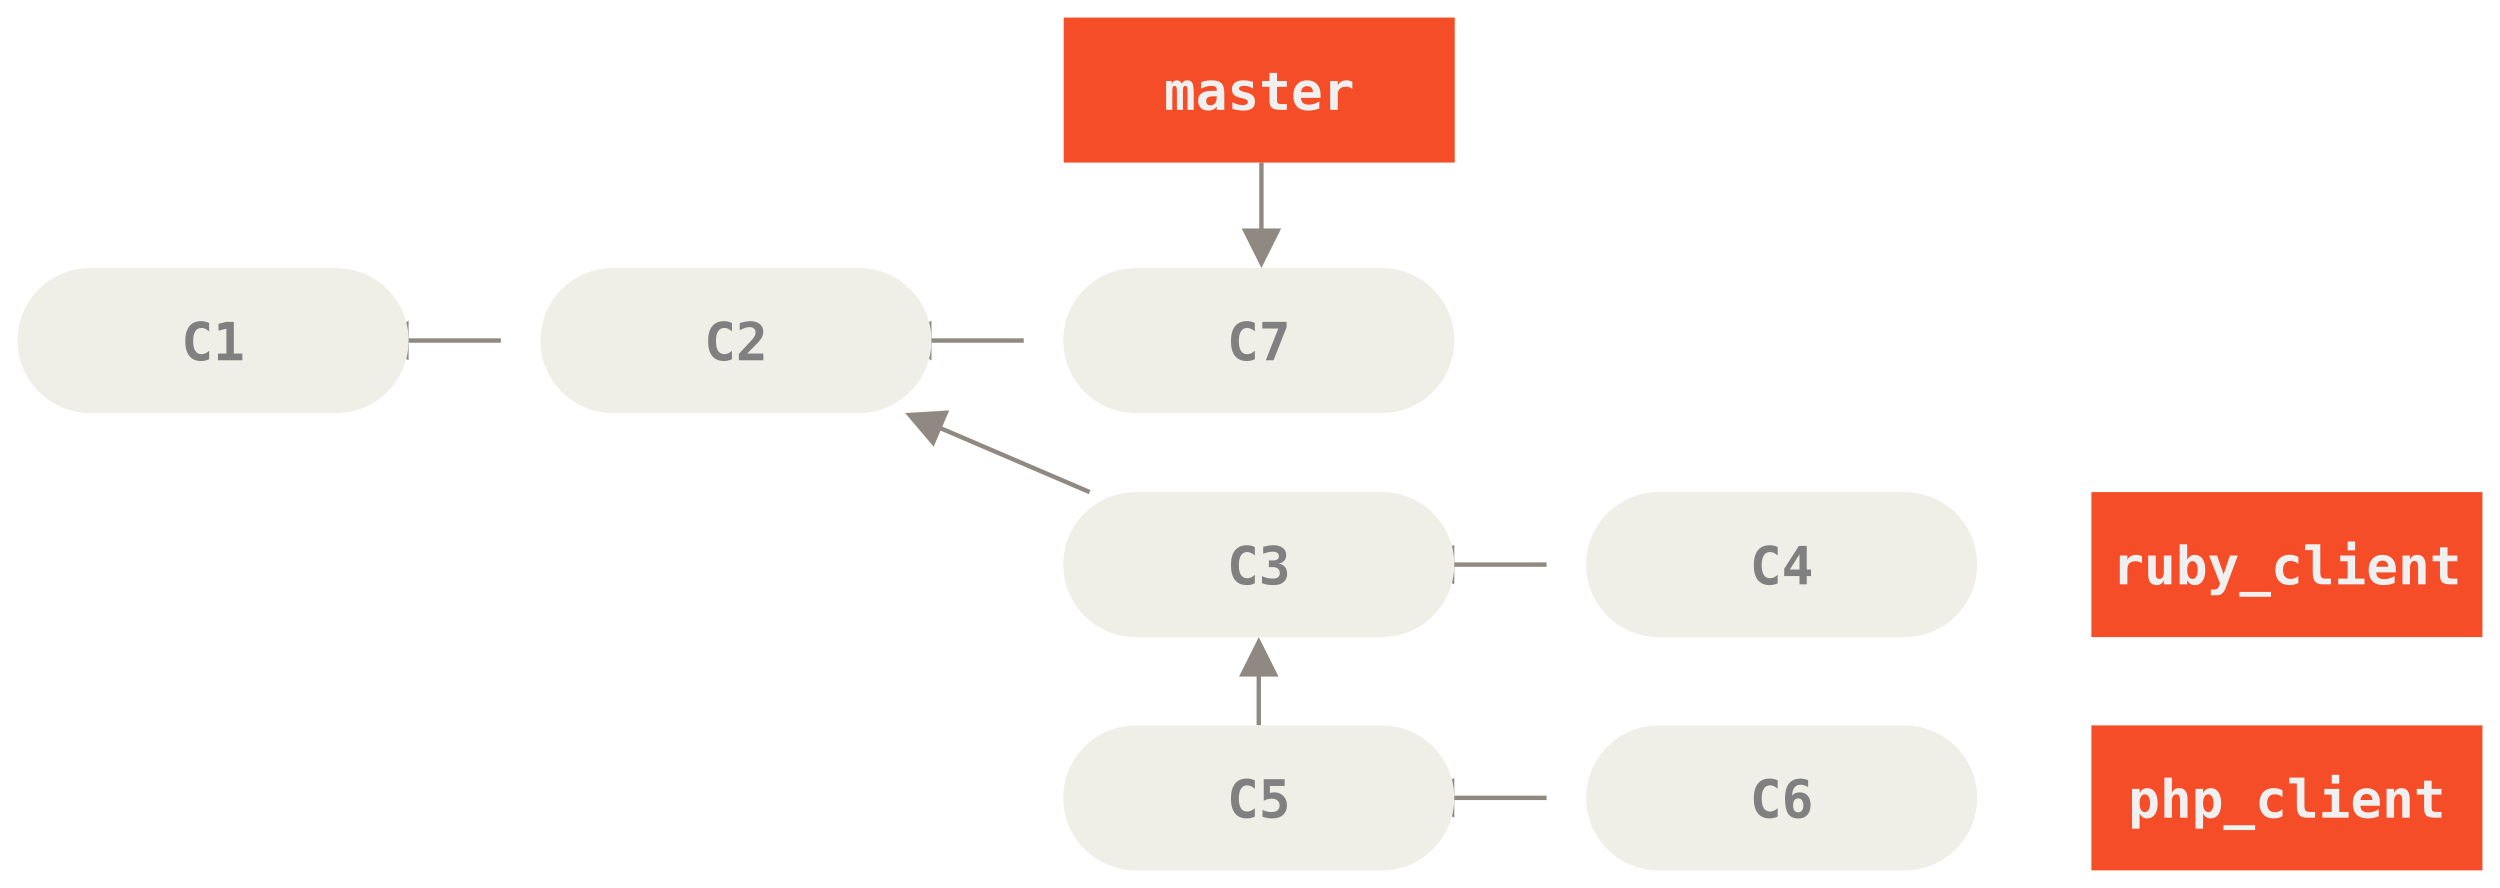
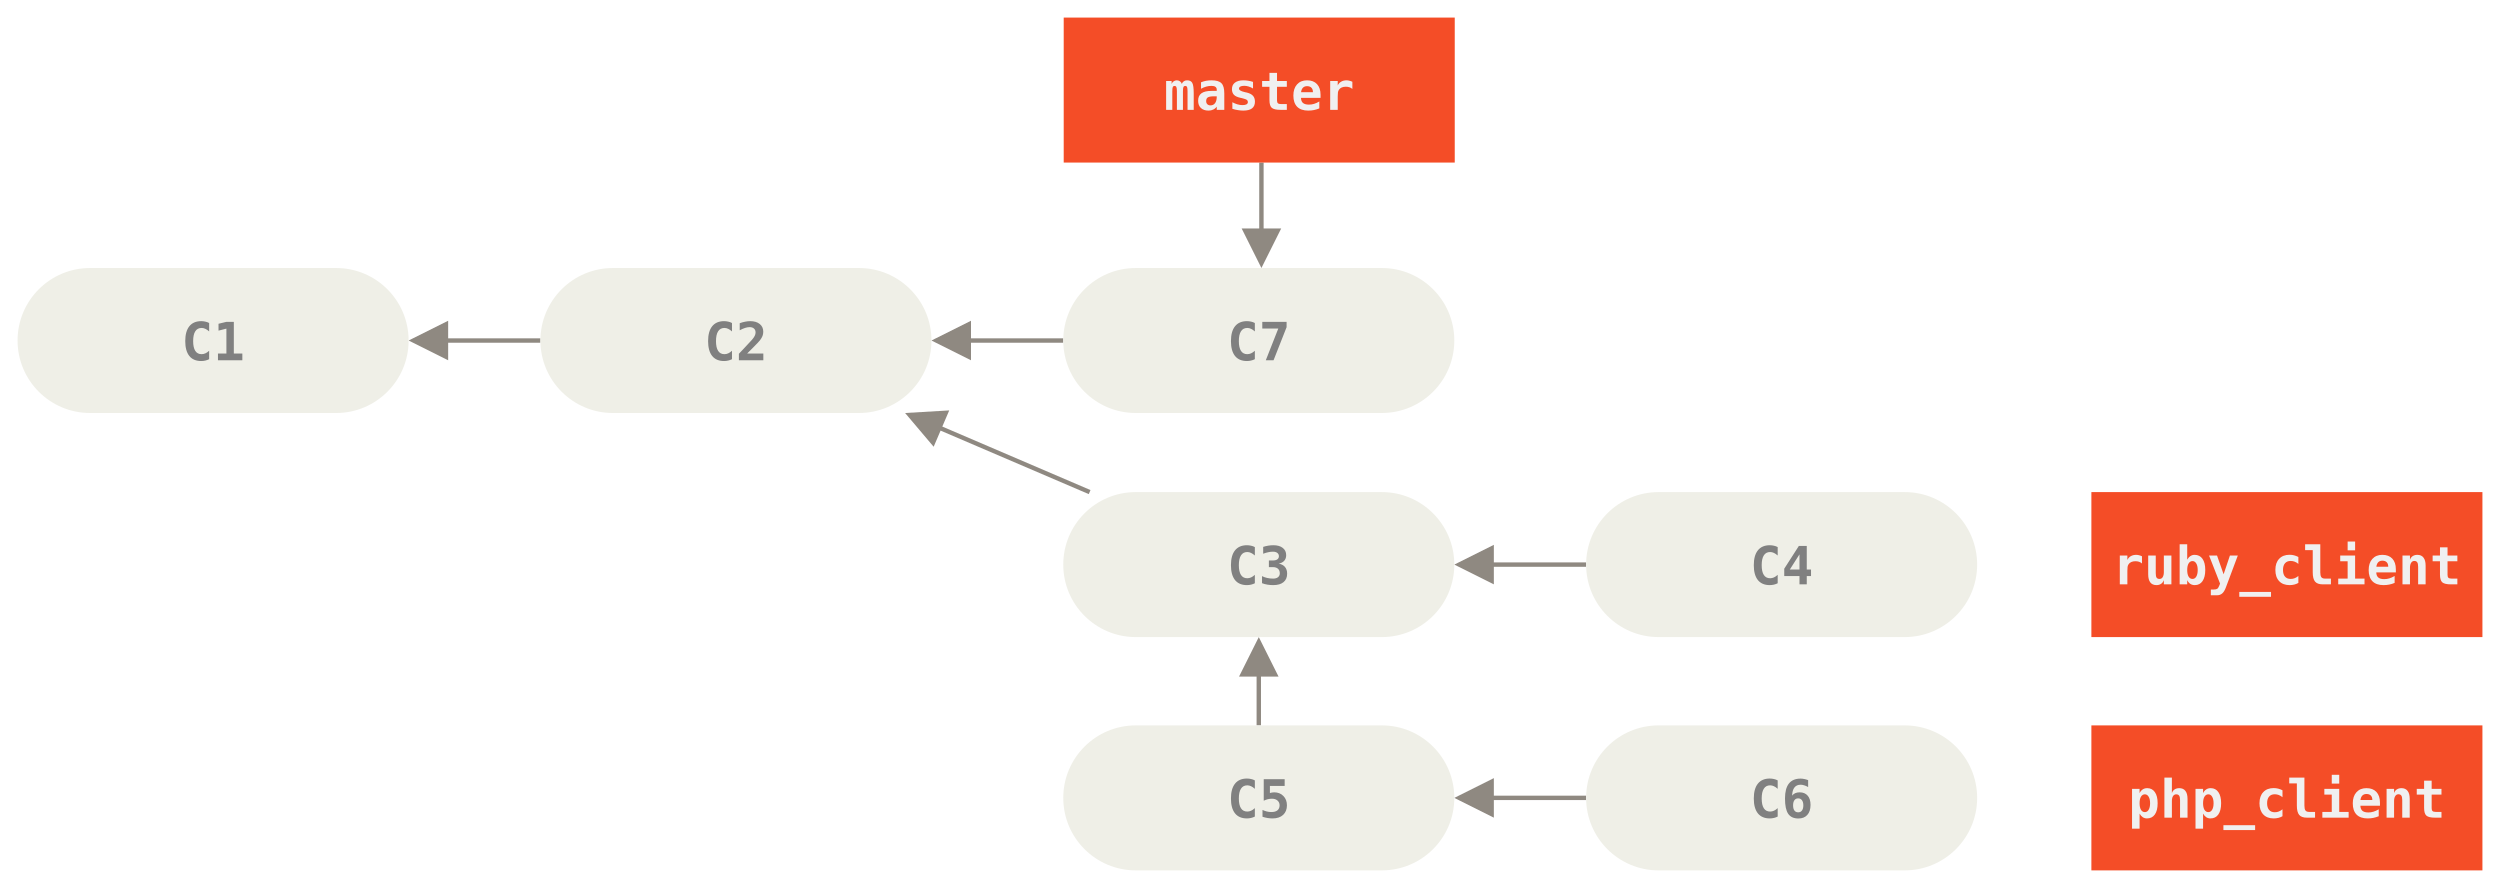
<svg xmlns="http://www.w3.org/2000/svg" version="1.1" width="1138" height="404.2" viewBox="0 0 569 202.1">
-   <path d="m93 77h21v1h-21v4l-9-4.5 9-4.5z" fill="#8f8981" />
-   <path d="m212 77h21v1h-21v4l-9-4.5 9-4.5z" fill="#8f8981" />
+   <path d="m102 77h21v1h-21v4l-9-4.5 9-4.5z" fill="#8f8981" />
+   <path d="m221 77h21v1h-21v4l-9-4.5 9-4.5z" fill="#8f8981" />
  <path d="M248.197 111.54 L214.469 97.086 L216.045 93.409 L206 94 L212.5 101.681 L214.075 98.005 L247.803 112.46 Z" fill="#8f8981" />
-   <path d="m331 128h21v1h-21v4l-9-4.5 9-4.5z" fill="#8f8981" />
+   <path d="m340 128h21v1h-21v4l-9-4.5 9-4.5z" fill="#8f8981" />
  <path d="M287 165.1 L287 154 L291 154 L286.5 145 L282 154 L286 154 L286 165.1 Z" fill="#8f8981" />
-   <path d="m331 181.1h21v1h-21v4l-9-4.5 9-4.5z" fill="#8f8981" />
+   <path d="m340 181.1h21v1h-21v4l-9-4.5 9-4.5z" fill="#8f8981" />
  <path d="m286.6 52v-15h1v15h4l-4.5 9-4.5-9h4z" fill="#8f8981" />
  <path d="m352 128.5h--213v1h-213v4l9-4.5-9-4.5v4z" fill="#8f8981" />
  <path d="m352 181.6h--213v1h-213v4l9-4.5-9-4.5v4z" fill="#8f8981" />
  <g>
    <rect x="4" y="61" width="89" height="33" rx="16.5" ry="16.5" fill="#efefe7" />
    <text font-size="12px" font-weight="700" font-family="'JetBrains Mono', 'Source Code Pro', monospace" text-anchor="middle">
      <tspan x="48.5" y="82" fill="gray">C1</tspan>
    </text>
  </g>
  <g>
    <rect x="123" y="61" width="89" height="33" rx="16.5" ry="16.5" fill="#efefe7" />
    <text font-size="12px" font-weight="700" font-family="'JetBrains Mono', 'Source Code Pro', monospace" text-anchor="middle">
      <tspan x="167.5" y="82" fill="gray">C2</tspan>
    </text>
  </g>
  <g>
    <rect x="242" y="61" width="89" height="33" rx="16.5" ry="16.5" fill="#efefe7" />
    <text font-size="12px" font-weight="700" font-family="'JetBrains Mono', 'Source Code Pro', monospace" text-anchor="middle">
      <tspan x="286.5" y="82" fill="gray">C7</tspan>
    </text>
  </g>
  <g>
    <rect x="242" y="112" width="89" height="33" rx="16.5" ry="16.5" fill="#efefe7" />
    <text font-size="12px" font-weight="700" font-family="'JetBrains Mono', 'Source Code Pro', monospace" text-anchor="middle">
      <tspan x="286.5" y="133" fill="gray">C3</tspan>
    </text>
  </g>
  <g>
    <rect x="361" y="112" width="89" height="33" rx="16.5" ry="16.5" fill="#efefe7" />
    <text font-size="12px" font-weight="700" font-family="'JetBrains Mono', 'Source Code Pro', monospace" text-anchor="middle">
      <tspan x="405.5" y="133" fill="gray">C4</tspan>
    </text>
  </g>
  <g>
    <rect x="242" y="165.1" width="89" height="33" rx="16.5" ry="16.5" fill="#efefe7" />
    <text font-size="12px" font-weight="700" font-family="'JetBrains Mono', 'Source Code Pro', monospace" text-anchor="middle">
      <tspan x="286.5" y="186.1" fill="gray">C5</tspan>
    </text>
  </g>
  <g>
    <rect x="361" y="165.1" width="89" height="33" rx="16.5" ry="16.5" fill="#efefe7" />
    <text font-size="12px" font-weight="700" font-family="'JetBrains Mono', 'Source Code Pro', monospace" text-anchor="middle">
      <tspan x="405.5" y="186.1" fill="gray">C6</tspan>
    </text>
  </g>
  <g>
    <rect x="242.1" y="4" width="89" height="33" fill="#f44d27" />
    <text font-size="12px" font-weight="700" font-family="'JetBrains Mono', 'Source Code Pro', monospace" text-anchor="middle">
      <tspan x="286.6" y="25" fill="#f0f0f0">master</tspan>
    </text>
  </g>
  <g>
    <rect x="476" y="112" width="89" height="33" fill="#f44d27" />
    <text font-size="12px" font-weight="700" font-family="'JetBrains Mono', 'Source Code Pro', monospace" text-anchor="middle">
      <tspan x="520.5" y="133" fill="#f0f0f0">ruby_client</tspan>
    </text>
  </g>
  <g>
    <rect x="476" y="165.1" width="89" height="33" fill="#f44d27" />
    <text font-size="12px" font-weight="700" font-family="'JetBrains Mono', 'Source Code Pro', monospace" text-anchor="middle">
      <tspan x="520.5" y="186.1" fill="#f0f0f0">php_client</tspan>
    </text>
  </g>
</svg>
